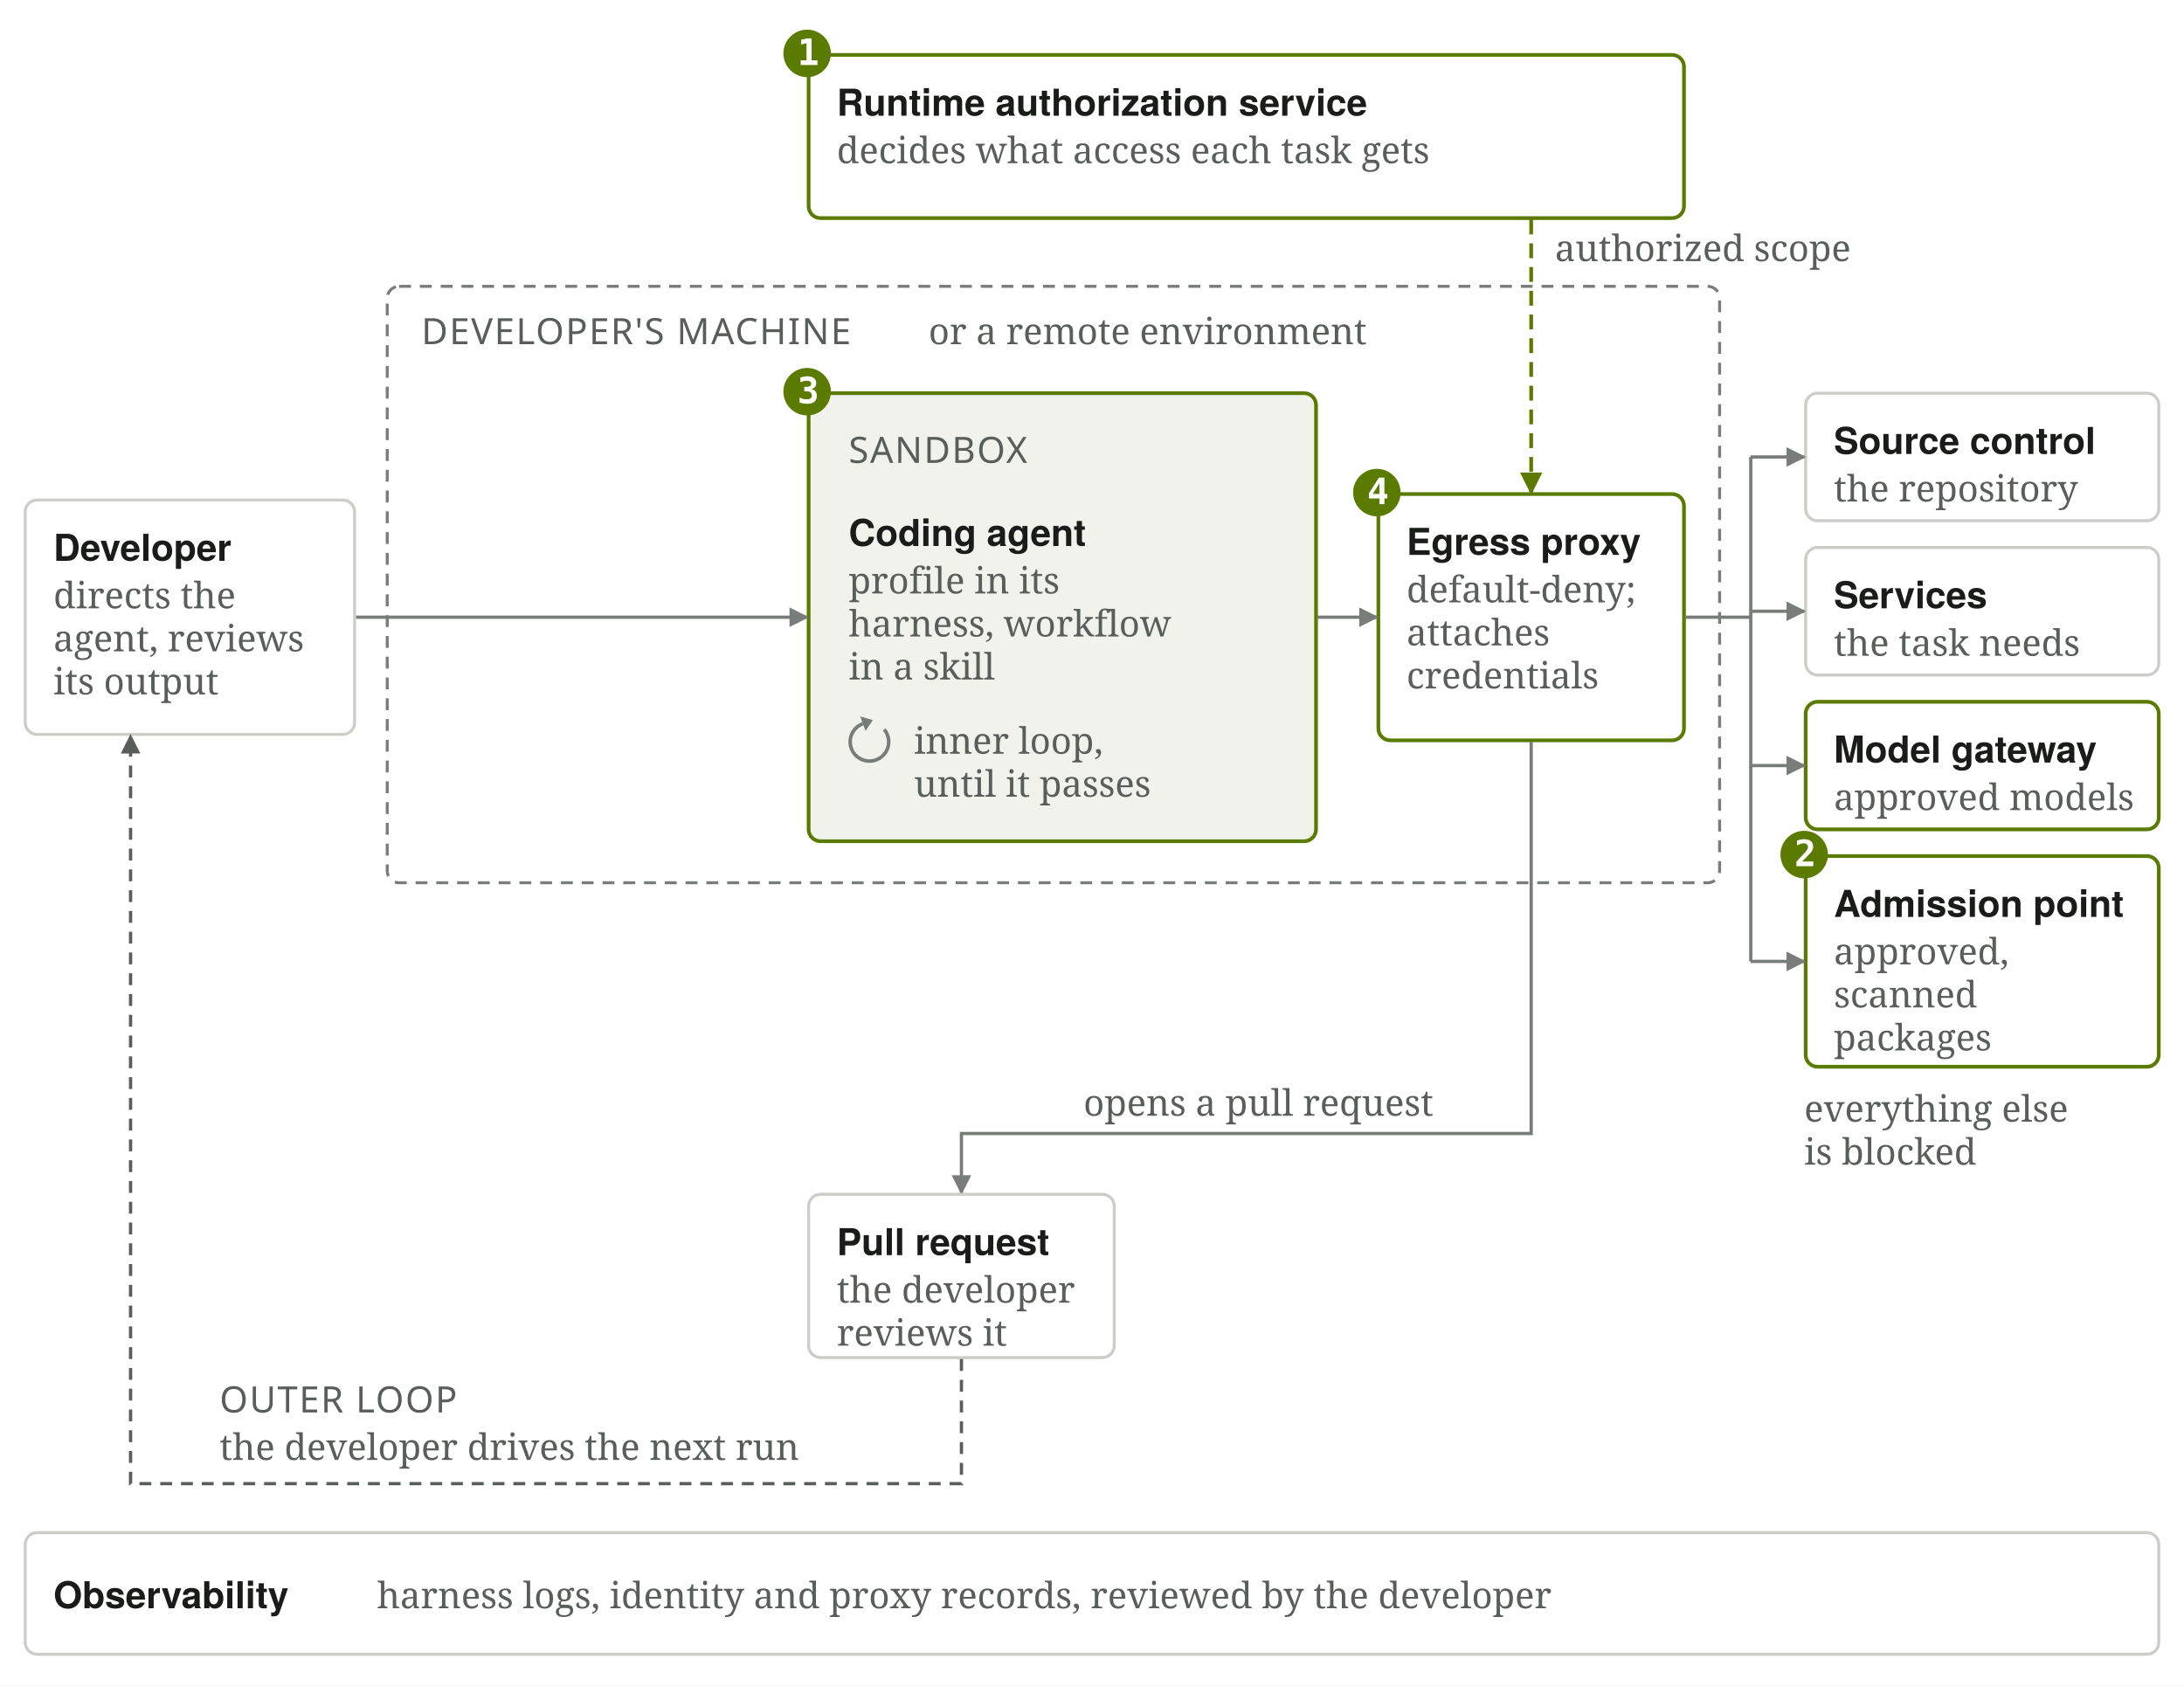
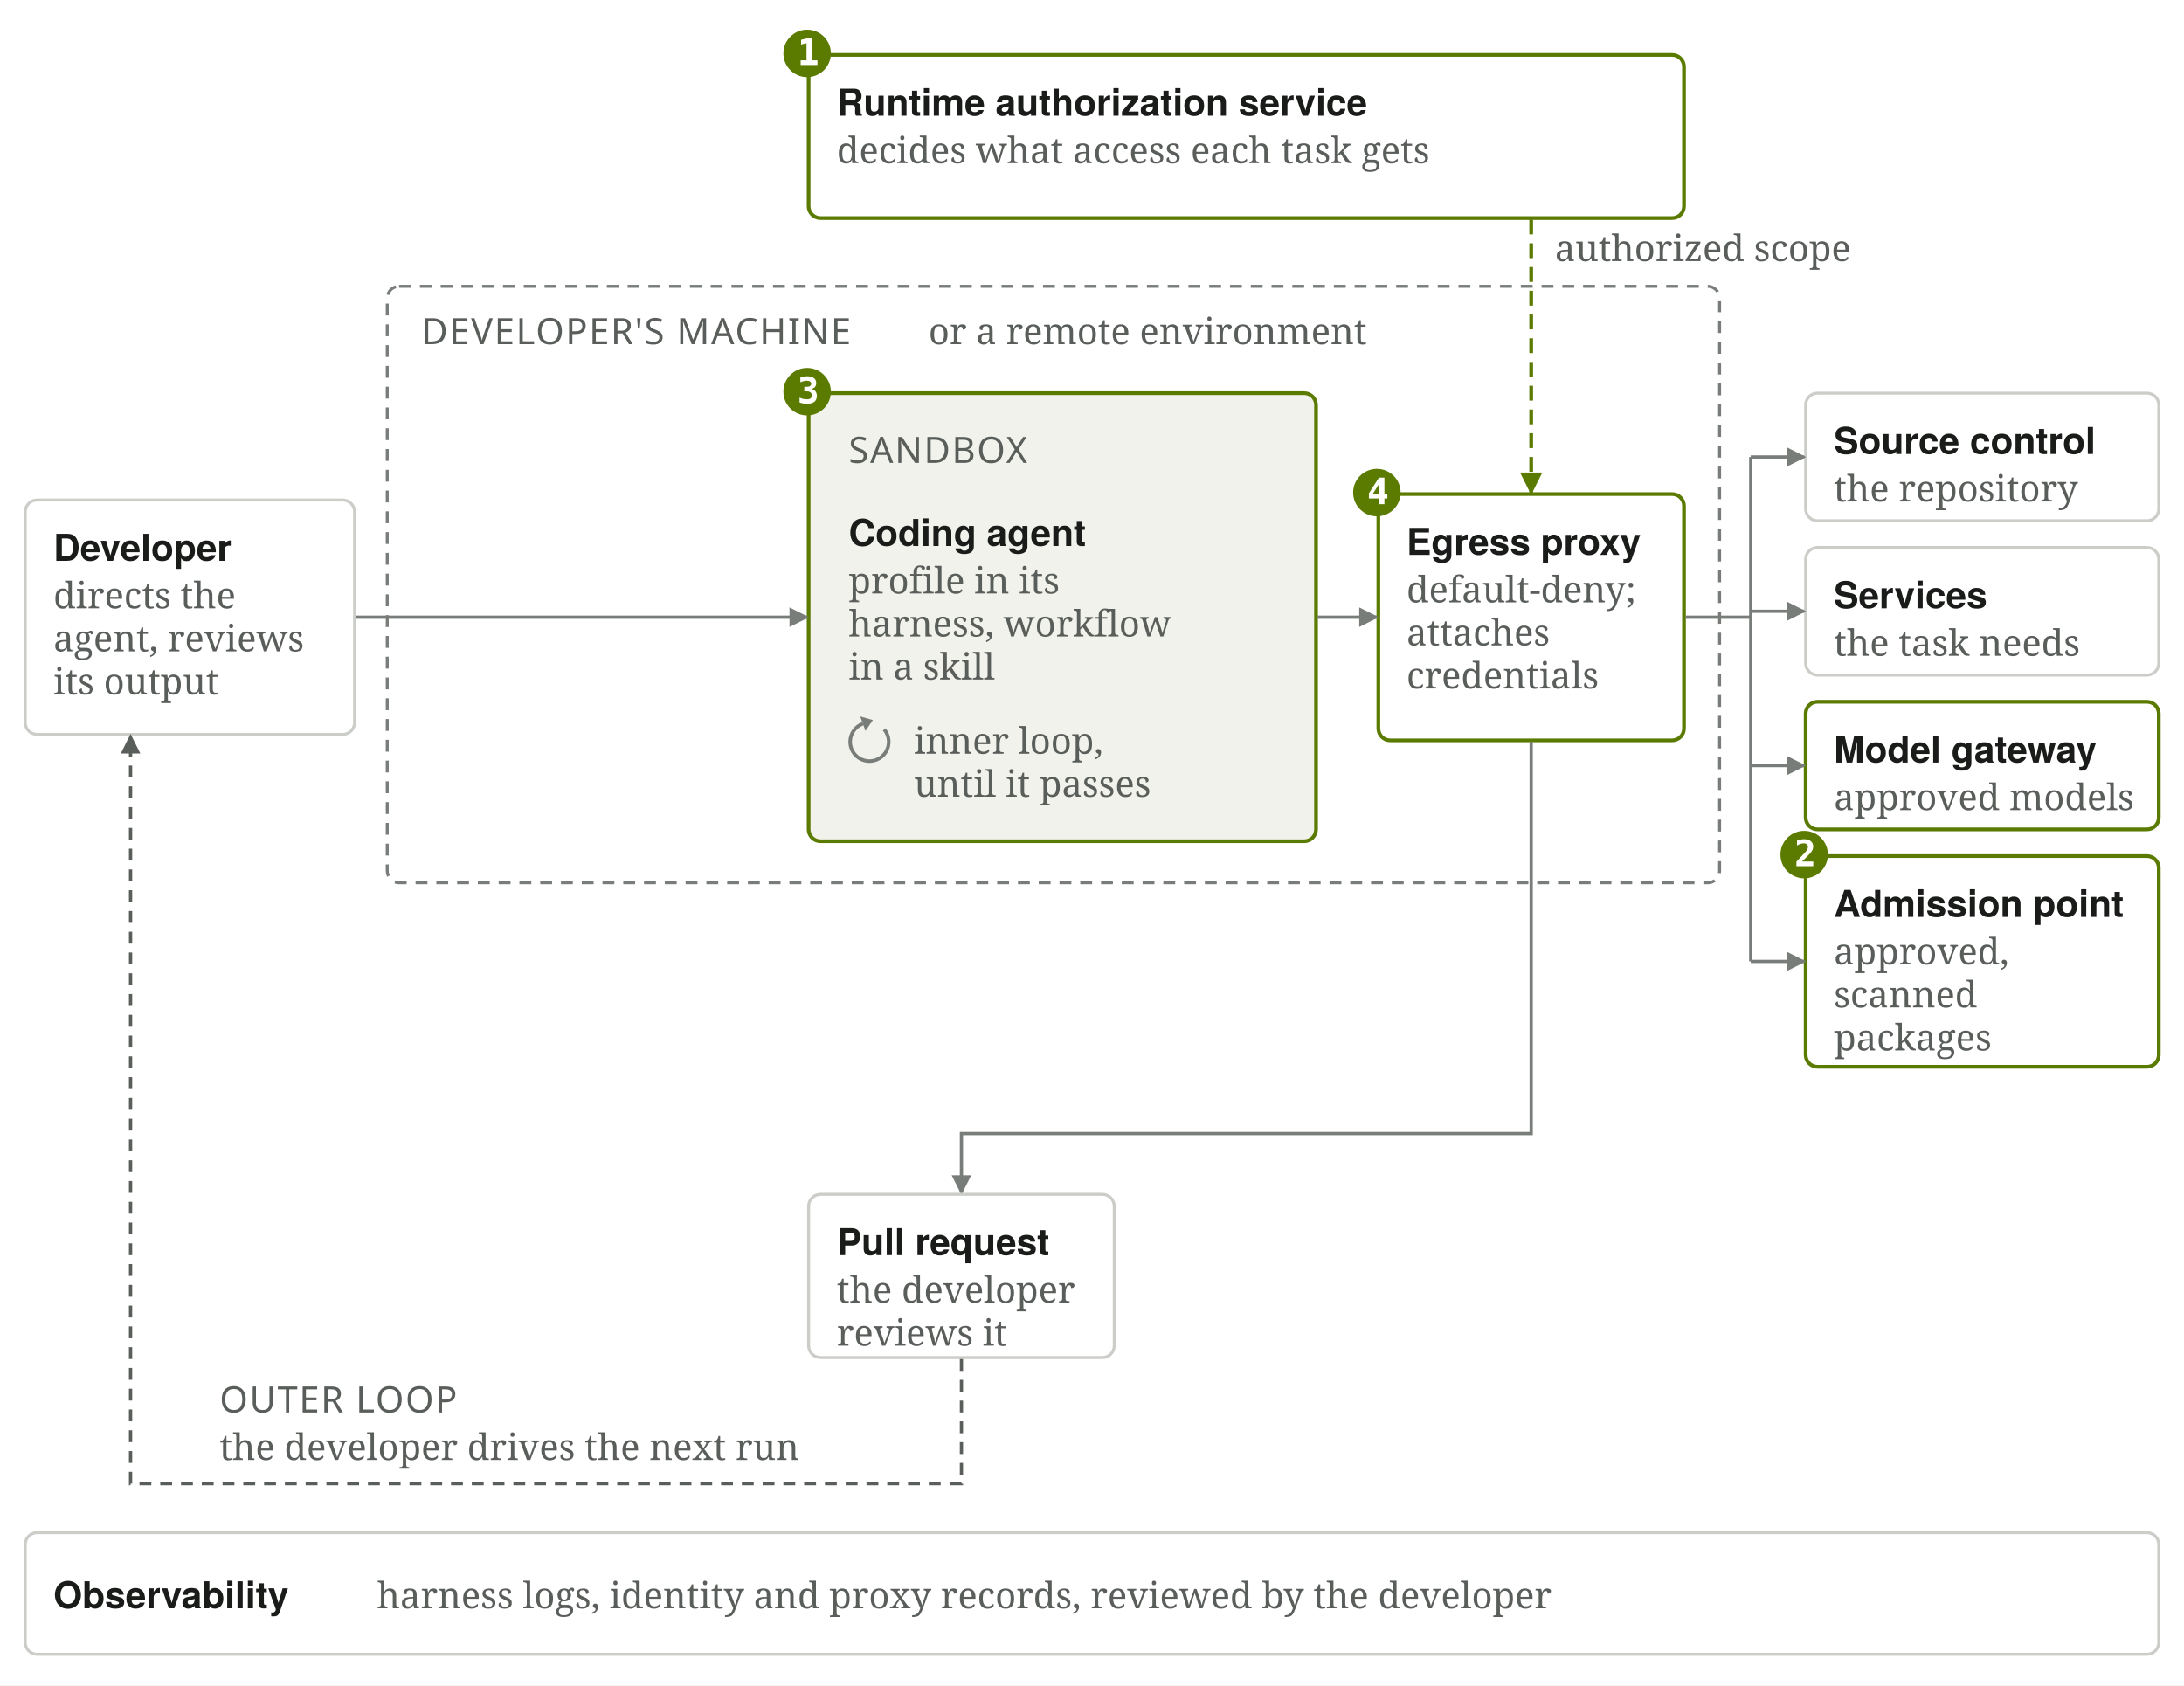
<svg xmlns="http://www.w3.org/2000/svg" viewBox="0 0 736 568" width="736" height="568" role="img" aria-labelledby="sf3-t sf3-d">
  <rect width="736" height="568" fill="#FFFFFF" />
  <defs>
    <marker id="sf3-a" viewBox="0 0 10 10" refX="9" refY="5" markerWidth="6" markerHeight="6" orient="auto-start-reverse">
      <path d="M0 0 L10 5 L0 10 z" fill="#797D79" />
    </marker>
    <marker id="sf3-g" viewBox="0 0 10 10" refX="9" refY="5" markerWidth="6" markerHeight="6" orient="auto-start-reverse">
      <path d="M0 0 L10 5 L0 10 z" fill="#5A7A00" />
    </marker>
    <marker id="sf3-s" viewBox="0 0 10 10" refX="9" refY="5" markerWidth="6" markerHeight="6" orient="auto-start-reverse">
      <path d="M0 0 L10 5 L0 10 z" fill="#5A5E5A" />
    </marker>
  </defs>
  <g transform="translate(8 8)">
    <rect x="264.5" y="10.5" width="295" height="55" rx="4" fill="none" stroke="#5A7A00" stroke-width="1.25" />
    <circle cx="264" cy="10" r="8" fill="#5A7A00" />
    <text x="260.7" y="13.9" font-family="'IBM Plex Mono',ui-monospace,'SF Mono',Menlo,Consolas,monospace" font-size="12.25" fill="#FFFFFF" font-weight="600">1</text>
    <text x="274" y="31" font-family="Figtree,'Avenir Next','Helvetica Neue',sans-serif" font-size="12.5" fill="#1A1C1A" font-weight="600">Runtime authorization service</text>
    <text x="274" y="47.0" font-family="'IBM Plex Serif',Charter,Georgia,serif" font-size="12.25" fill="#5A5E5A" font-weight="400">decides what access each task gets</text>
    <path d="M508 66 L508 158" fill="none" stroke="#5A7A00" stroke-width="1.25" stroke-dasharray="5 3" marker-end="url(#sf3-g)" />
    <text x="516.0" y="80" font-family="'IBM Plex Serif',Charter,Georgia,serif" font-size="12.25" fill="#5A5E5A" font-weight="400">authorized scope</text>
    <rect x="122.5" y="88.5" width="449" height="201" rx="4" fill="none" stroke="#797D79" stroke-width="1" stroke-dasharray="4 3" />
    <text x="134" y="108" font-family="'Chakra Petch','Avenir Next',sans-serif" font-size="12.25" fill="#5A5E5A" font-weight="500" letter-spacing="0.04em">DEVELOPER'S MACHINE</text>
    <text x="304.925" y="108" font-family="'IBM Plex Serif',Charter,Georgia,serif" font-size="12.25" fill="#5A5E5A" font-weight="400">or a remote environment</text>
    <rect x="0.5" y="160.5" width="111" height="79" rx="4" fill="none" stroke="#CBCDC8" stroke-width="1" />
    <text x="10" y="181" font-family="Figtree,'Avenir Next','Helvetica Neue',sans-serif" font-size="12.5" fill="#1A1C1A" font-weight="600">Developer</text>
    <text x="10" y="197.0" font-family="'IBM Plex Serif',Charter,Georgia,serif" font-size="12.25" fill="#5A5E5A" font-weight="400">directs the</text>
    <text x="10" y="211.5" font-family="'IBM Plex Serif',Charter,Georgia,serif" font-size="12.25" fill="#5A5E5A" font-weight="400">agent, reviews</text>
    <text x="10" y="226.0" font-family="'IBM Plex Serif',Charter,Georgia,serif" font-size="12.25" fill="#5A5E5A" font-weight="400">its output</text>
    <rect x="264.5" y="124.5" width="171" height="151" rx="4" fill="#F1F2EC" stroke="#5A7A00" stroke-width="1.25" />
    <circle cx="264" cy="124" r="8" fill="#5A7A00" />
    <text x="260.7" y="127.9" font-family="'IBM Plex Mono',ui-monospace,'SF Mono',Menlo,Consolas,monospace" font-size="12.25" fill="#FFFFFF" font-weight="600">3</text>
    <text x="278" y="148" font-family="'Chakra Petch','Avenir Next',sans-serif" font-size="12.25" fill="#5A5E5A" font-weight="500" letter-spacing="0.04em">SANDBOX</text>
    <text x="278" y="176" font-family="Figtree,'Avenir Next','Helvetica Neue',sans-serif" font-size="12.5" fill="#1A1C1A" font-weight="600">Coding agent</text>
    <text x="278" y="192.0" font-family="'IBM Plex Serif',Charter,Georgia,serif" font-size="12.25" fill="#5A5E5A" font-weight="400">profile in its</text>
    <text x="278" y="206.5" font-family="'IBM Plex Serif',Charter,Georgia,serif" font-size="12.25" fill="#5A5E5A" font-weight="400">harness, workflow</text>
    <text x="278" y="221.0" font-family="'IBM Plex Serif',Charter,Georgia,serif" font-size="12.25" fill="#5A5E5A" font-weight="400">in a skill</text>
    <path d="M289.98 237.82 A6.5 6.5 0 1 1 282.78 235.89" fill="none" stroke="#797D79" stroke-width="1.2" />
    <path d="M286.16 234.66 L283.67 238.34 L281.89 233.45 z" fill="#797D79" />
    <text x="300" y="246" font-family="'IBM Plex Serif',Charter,Georgia,serif" font-size="12.25" fill="#5A5E5A" font-weight="400">inner loop,</text>
    <text x="300" y="260.5" font-family="'IBM Plex Serif',Charter,Georgia,serif" font-size="12.25" fill="#5A5E5A" font-weight="400">until it passes</text>
    <path d="M112 200 L264 200" fill="none" stroke="#797D79" stroke-width="1.1" marker-end="url(#sf3-a)" />
    <rect x="456.5" y="158.5" width="103" height="83" rx="4" fill="none" stroke="#5A7A00" stroke-width="1.25" />
    <circle cx="456" cy="158" r="8" fill="#5A7A00" />
    <text x="452.7" y="161.9" font-family="'IBM Plex Mono',ui-monospace,'SF Mono',Menlo,Consolas,monospace" font-size="12.25" fill="#FFFFFF" font-weight="600">4</text>
    <text x="466" y="179" font-family="Figtree,'Avenir Next','Helvetica Neue',sans-serif" font-size="12.5" fill="#1A1C1A" font-weight="600">Egress proxy</text>
    <text x="466" y="195.0" font-family="'IBM Plex Serif',Charter,Georgia,serif" font-size="12.25" fill="#5A5E5A" font-weight="400">default-deny;</text>
    <text x="466" y="209.5" font-family="'IBM Plex Serif',Charter,Georgia,serif" font-size="12.25" fill="#5A5E5A" font-weight="400">attaches</text>
    <text x="466" y="224.0" font-family="'IBM Plex Serif',Charter,Georgia,serif" font-size="12.25" fill="#5A5E5A" font-weight="400">credentials</text>
    <path d="M436 200 L456 200" fill="none" stroke="#797D79" stroke-width="1.1" marker-end="url(#sf3-a)" />
    <rect x="600.5" y="124.5" width="119" height="43" rx="4" fill="none" stroke="#CBCDC8" stroke-width="1" />
    <text x="610" y="145" font-family="Figtree,'Avenir Next','Helvetica Neue',sans-serif" font-size="12.5" fill="#1A1C1A" font-weight="600">Source control</text>
    <text x="610" y="161.0" font-family="'IBM Plex Serif',Charter,Georgia,serif" font-size="12.25" fill="#5A5E5A" font-weight="400">the repository</text>
    <rect x="600.5" y="176.5" width="119" height="43" rx="4" fill="none" stroke="#CBCDC8" stroke-width="1" />
    <text x="610" y="197" font-family="Figtree,'Avenir Next','Helvetica Neue',sans-serif" font-size="12.5" fill="#1A1C1A" font-weight="600">Services</text>
    <text x="610" y="213.0" font-family="'IBM Plex Serif',Charter,Georgia,serif" font-size="12.25" fill="#5A5E5A" font-weight="400">the task needs</text>
    <rect x="600.5" y="228.5" width="119" height="43" rx="4" fill="none" stroke="#5A7A00" stroke-width="1.25" />
    <text x="610" y="249" font-family="Figtree,'Avenir Next','Helvetica Neue',sans-serif" font-size="12.5" fill="#1A1C1A" font-weight="600">Model gateway</text>
    <text x="610" y="265.0" font-family="'IBM Plex Serif',Charter,Georgia,serif" font-size="12.25" fill="#5A5E5A" font-weight="400">approved models</text>
    <rect x="600.5" y="280.5" width="119" height="71" rx="4" fill="none" stroke="#5A7A00" stroke-width="1.25" />
    <circle cx="600" cy="280" r="8" fill="#5A7A00" />
    <text x="596.7" y="283.9" font-family="'IBM Plex Mono',ui-monospace,'SF Mono',Menlo,Consolas,monospace" font-size="12.25" fill="#FFFFFF" font-weight="600">2</text>
    <text x="610" y="301" font-family="Figtree,'Avenir Next','Helvetica Neue',sans-serif" font-size="12.5" fill="#1A1C1A" font-weight="600">Admission point</text>
    <text x="610" y="317.0" font-family="'IBM Plex Serif',Charter,Georgia,serif" font-size="12.25" fill="#5A5E5A" font-weight="400">approved,</text>
    <text x="610" y="331.5" font-family="'IBM Plex Serif',Charter,Georgia,serif" font-size="12.25" fill="#5A5E5A" font-weight="400">scanned</text>
    <text x="610" y="346.0" font-family="'IBM Plex Serif',Charter,Georgia,serif" font-size="12.25" fill="#5A5E5A" font-weight="400">packages</text>
    <path d="M560 200 L582 200" fill="none" stroke="#797D79" stroke-width="1.1" />
    <path d="M582 146 L582 316" fill="none" stroke="#797D79" stroke-width="1.1" />
    <path d="M582 146 L600 146" fill="none" stroke="#797D79" stroke-width="1.1" marker-end="url(#sf3-a)" />
    <path d="M582 198 L600 198" fill="none" stroke="#797D79" stroke-width="1.1" marker-end="url(#sf3-a)" />
    <path d="M582 250 L600 250" fill="none" stroke="#797D79" stroke-width="1.1" marker-end="url(#sf3-a)" />
    <path d="M582 316 L600 316" fill="none" stroke="#797D79" stroke-width="1.1" marker-end="url(#sf3-a)" />
-     <text x="600" y="370" font-family="'IBM Plex Serif',Charter,Georgia,serif" font-size="12.25" fill="#5A5E5A" font-weight="400">everything else</text>
-     <text x="600" y="384.5" font-family="'IBM Plex Serif',Charter,Georgia,serif" font-size="12.25" fill="#5A5E5A" font-weight="400">is blocked</text>
    <path d="M508 242 L508 374 L316 374 L316 394" fill="none" stroke="#797D79" stroke-width="1.1" marker-end="url(#sf3-a)" />
-     <text x="357.125" y="368" font-family="'IBM Plex Serif',Charter,Georgia,serif" font-size="12.25" fill="#5A5E5A" font-weight="400">opens a pull request</text>
    <rect x="264.5" y="394.5" width="103" height="55" rx="4" fill="none" stroke="#CBCDC8" stroke-width="1" />
    <text x="274" y="415" font-family="Figtree,'Avenir Next','Helvetica Neue',sans-serif" font-size="12.5" fill="#1A1C1A" font-weight="600">Pull request</text>
    <text x="274" y="431.0" font-family="'IBM Plex Serif',Charter,Georgia,serif" font-size="12.25" fill="#5A5E5A" font-weight="400">the developer</text>
    <text x="274" y="445.5" font-family="'IBM Plex Serif',Charter,Georgia,serif" font-size="12.25" fill="#5A5E5A" font-weight="400">reviews it</text>
    <path d="M316 450 L316 492 L36 492 L36 240" fill="none" stroke="#5A5E5A" stroke-width="1.1" stroke-dasharray="4 3" marker-end="url(#sf3-s)" />
    <text x="66" y="468" font-family="'Chakra Petch','Avenir Next',sans-serif" font-size="12.25" fill="#5A5E5A" font-weight="500" letter-spacing="0.04em">OUTER LOOP</text>
    <text x="66" y="484" font-family="'IBM Plex Serif',Charter,Georgia,serif" font-size="12.25" fill="#5A5E5A" font-weight="400">the developer drives the next run</text>
    <rect x="0.5" y="508.5" width="719" height="41" rx="4" fill="none" stroke="#CBCDC8" stroke-width="1" />
    <text x="10" y="534" font-family="Figtree,'Avenir Next','Helvetica Neue',sans-serif" font-size="12.5" fill="#1A1C1A" font-weight="600">Observability</text>
    <text x="119.062" y="534" font-family="'IBM Plex Serif',Charter,Georgia,serif" font-size="12.25" fill="#5A5E5A" font-weight="400">harness logs, identity and proxy records, reviewed by the developer</text>
  </g>
</svg>
